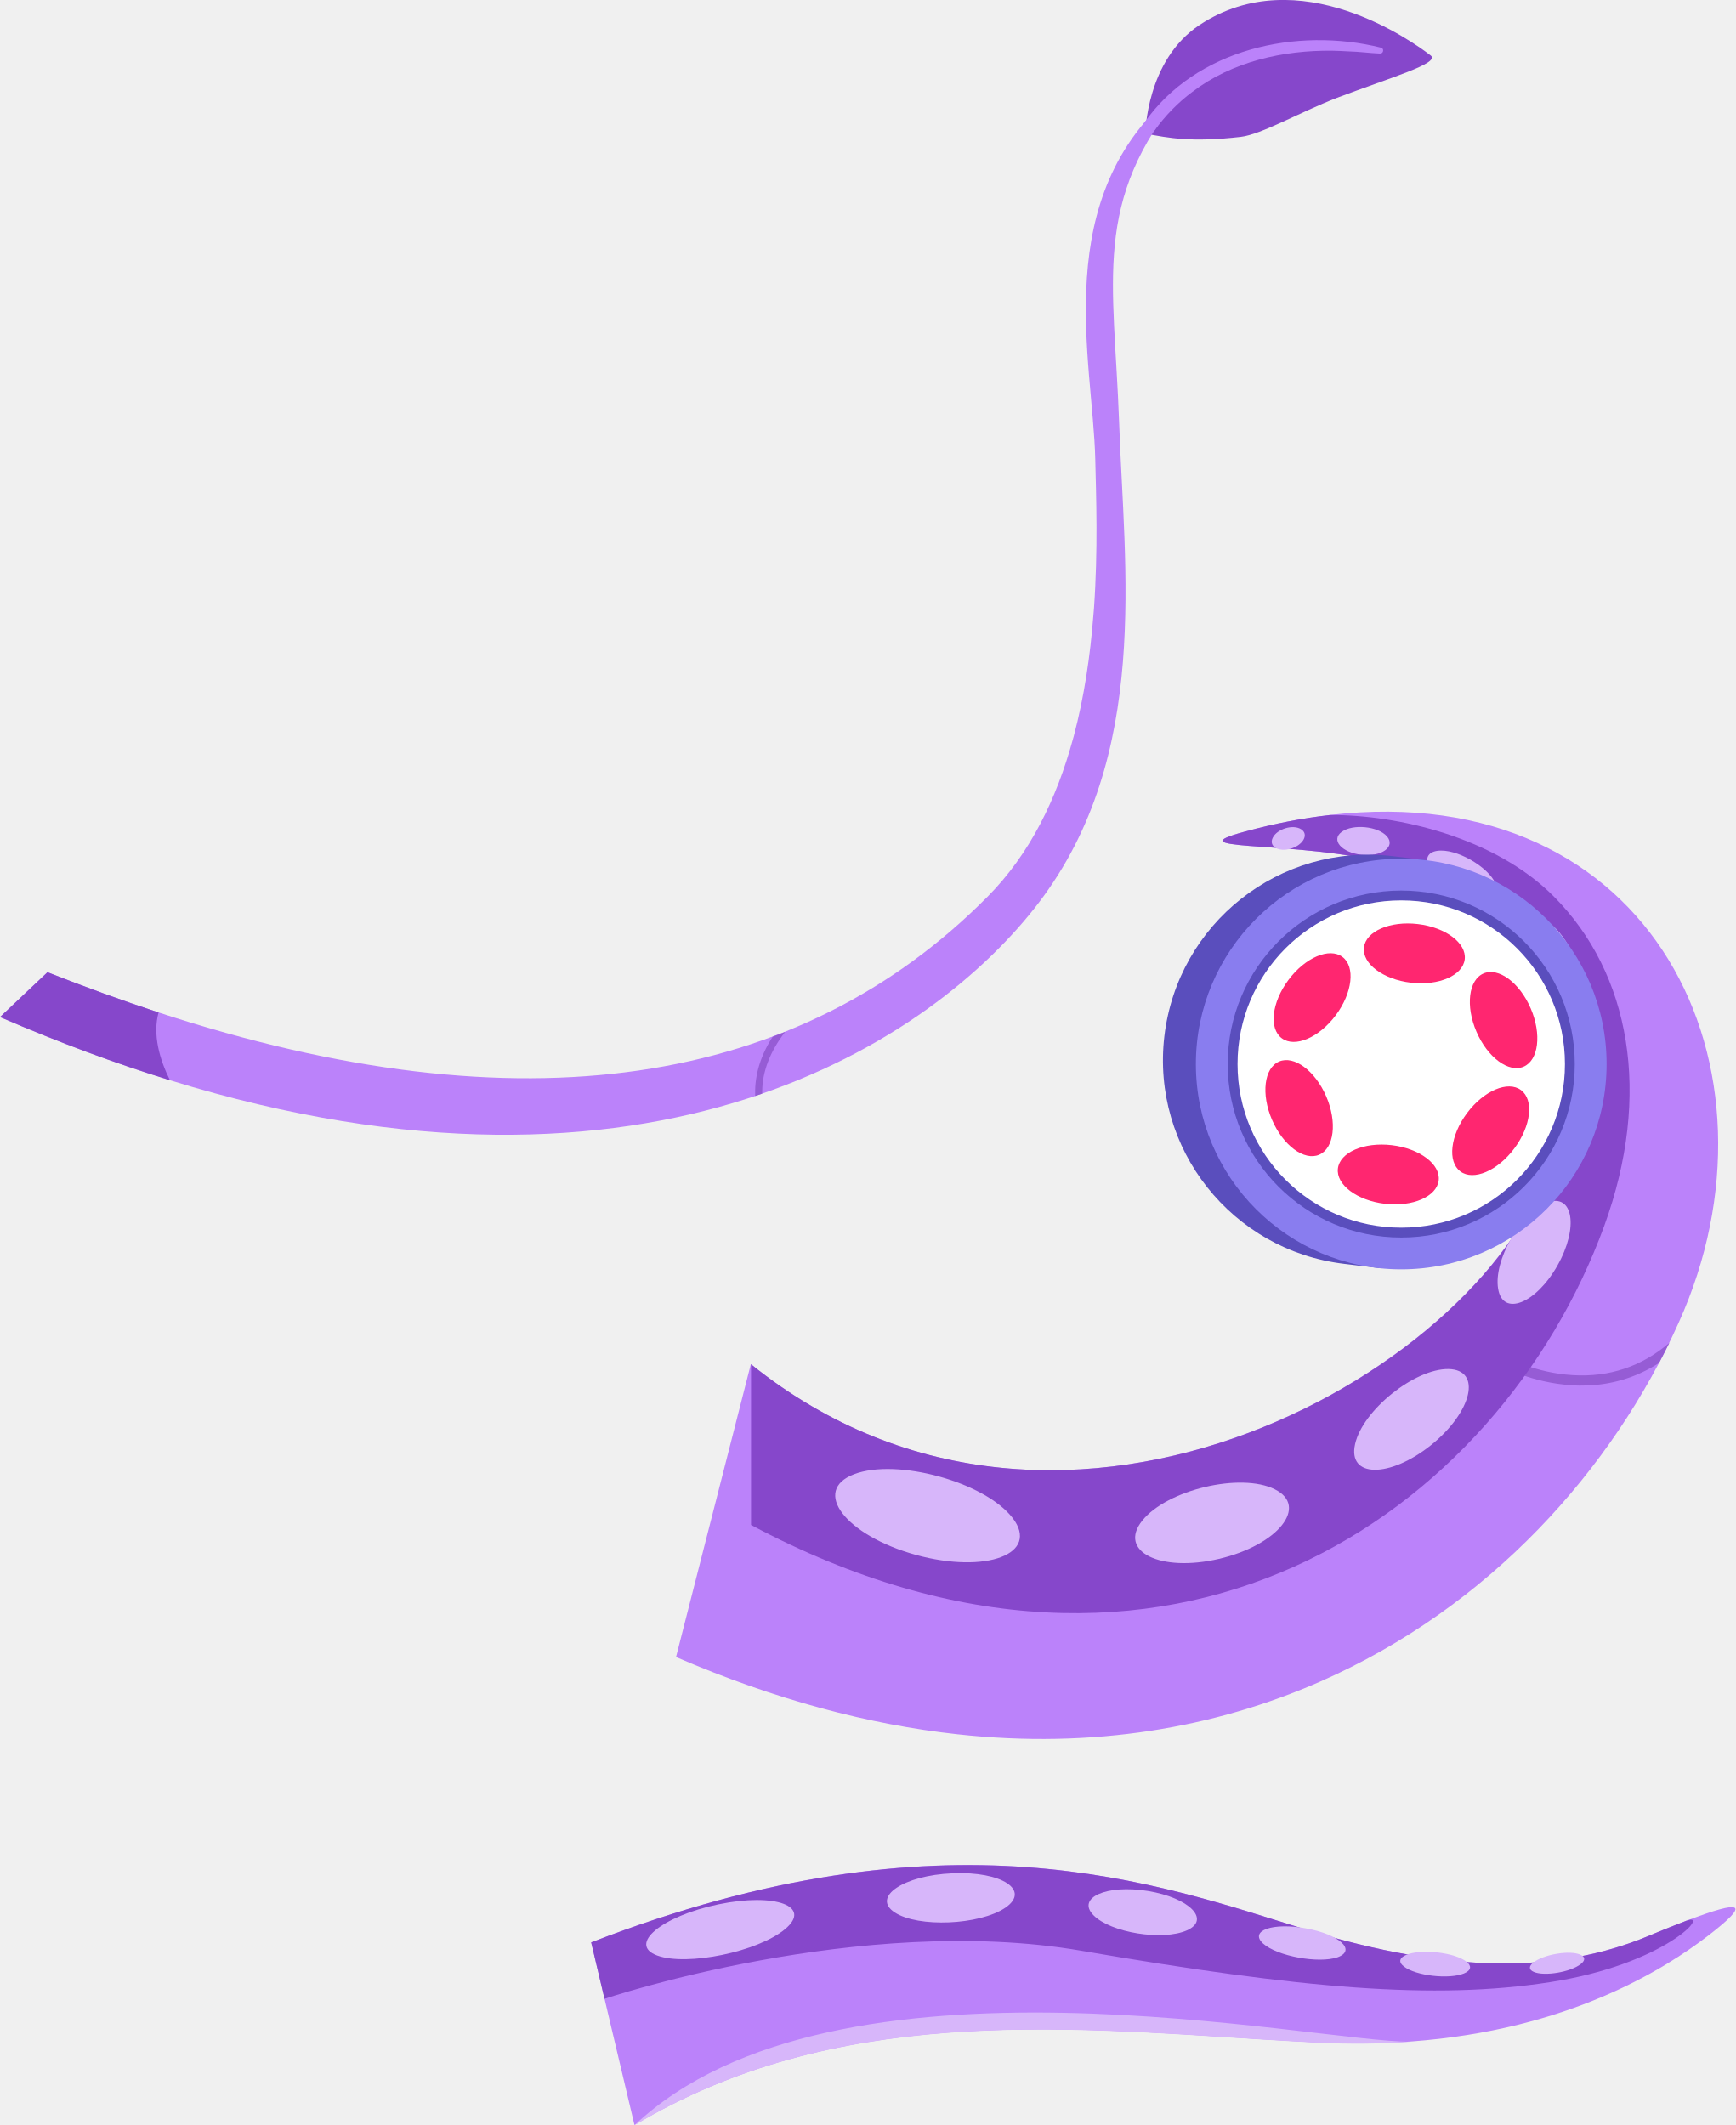
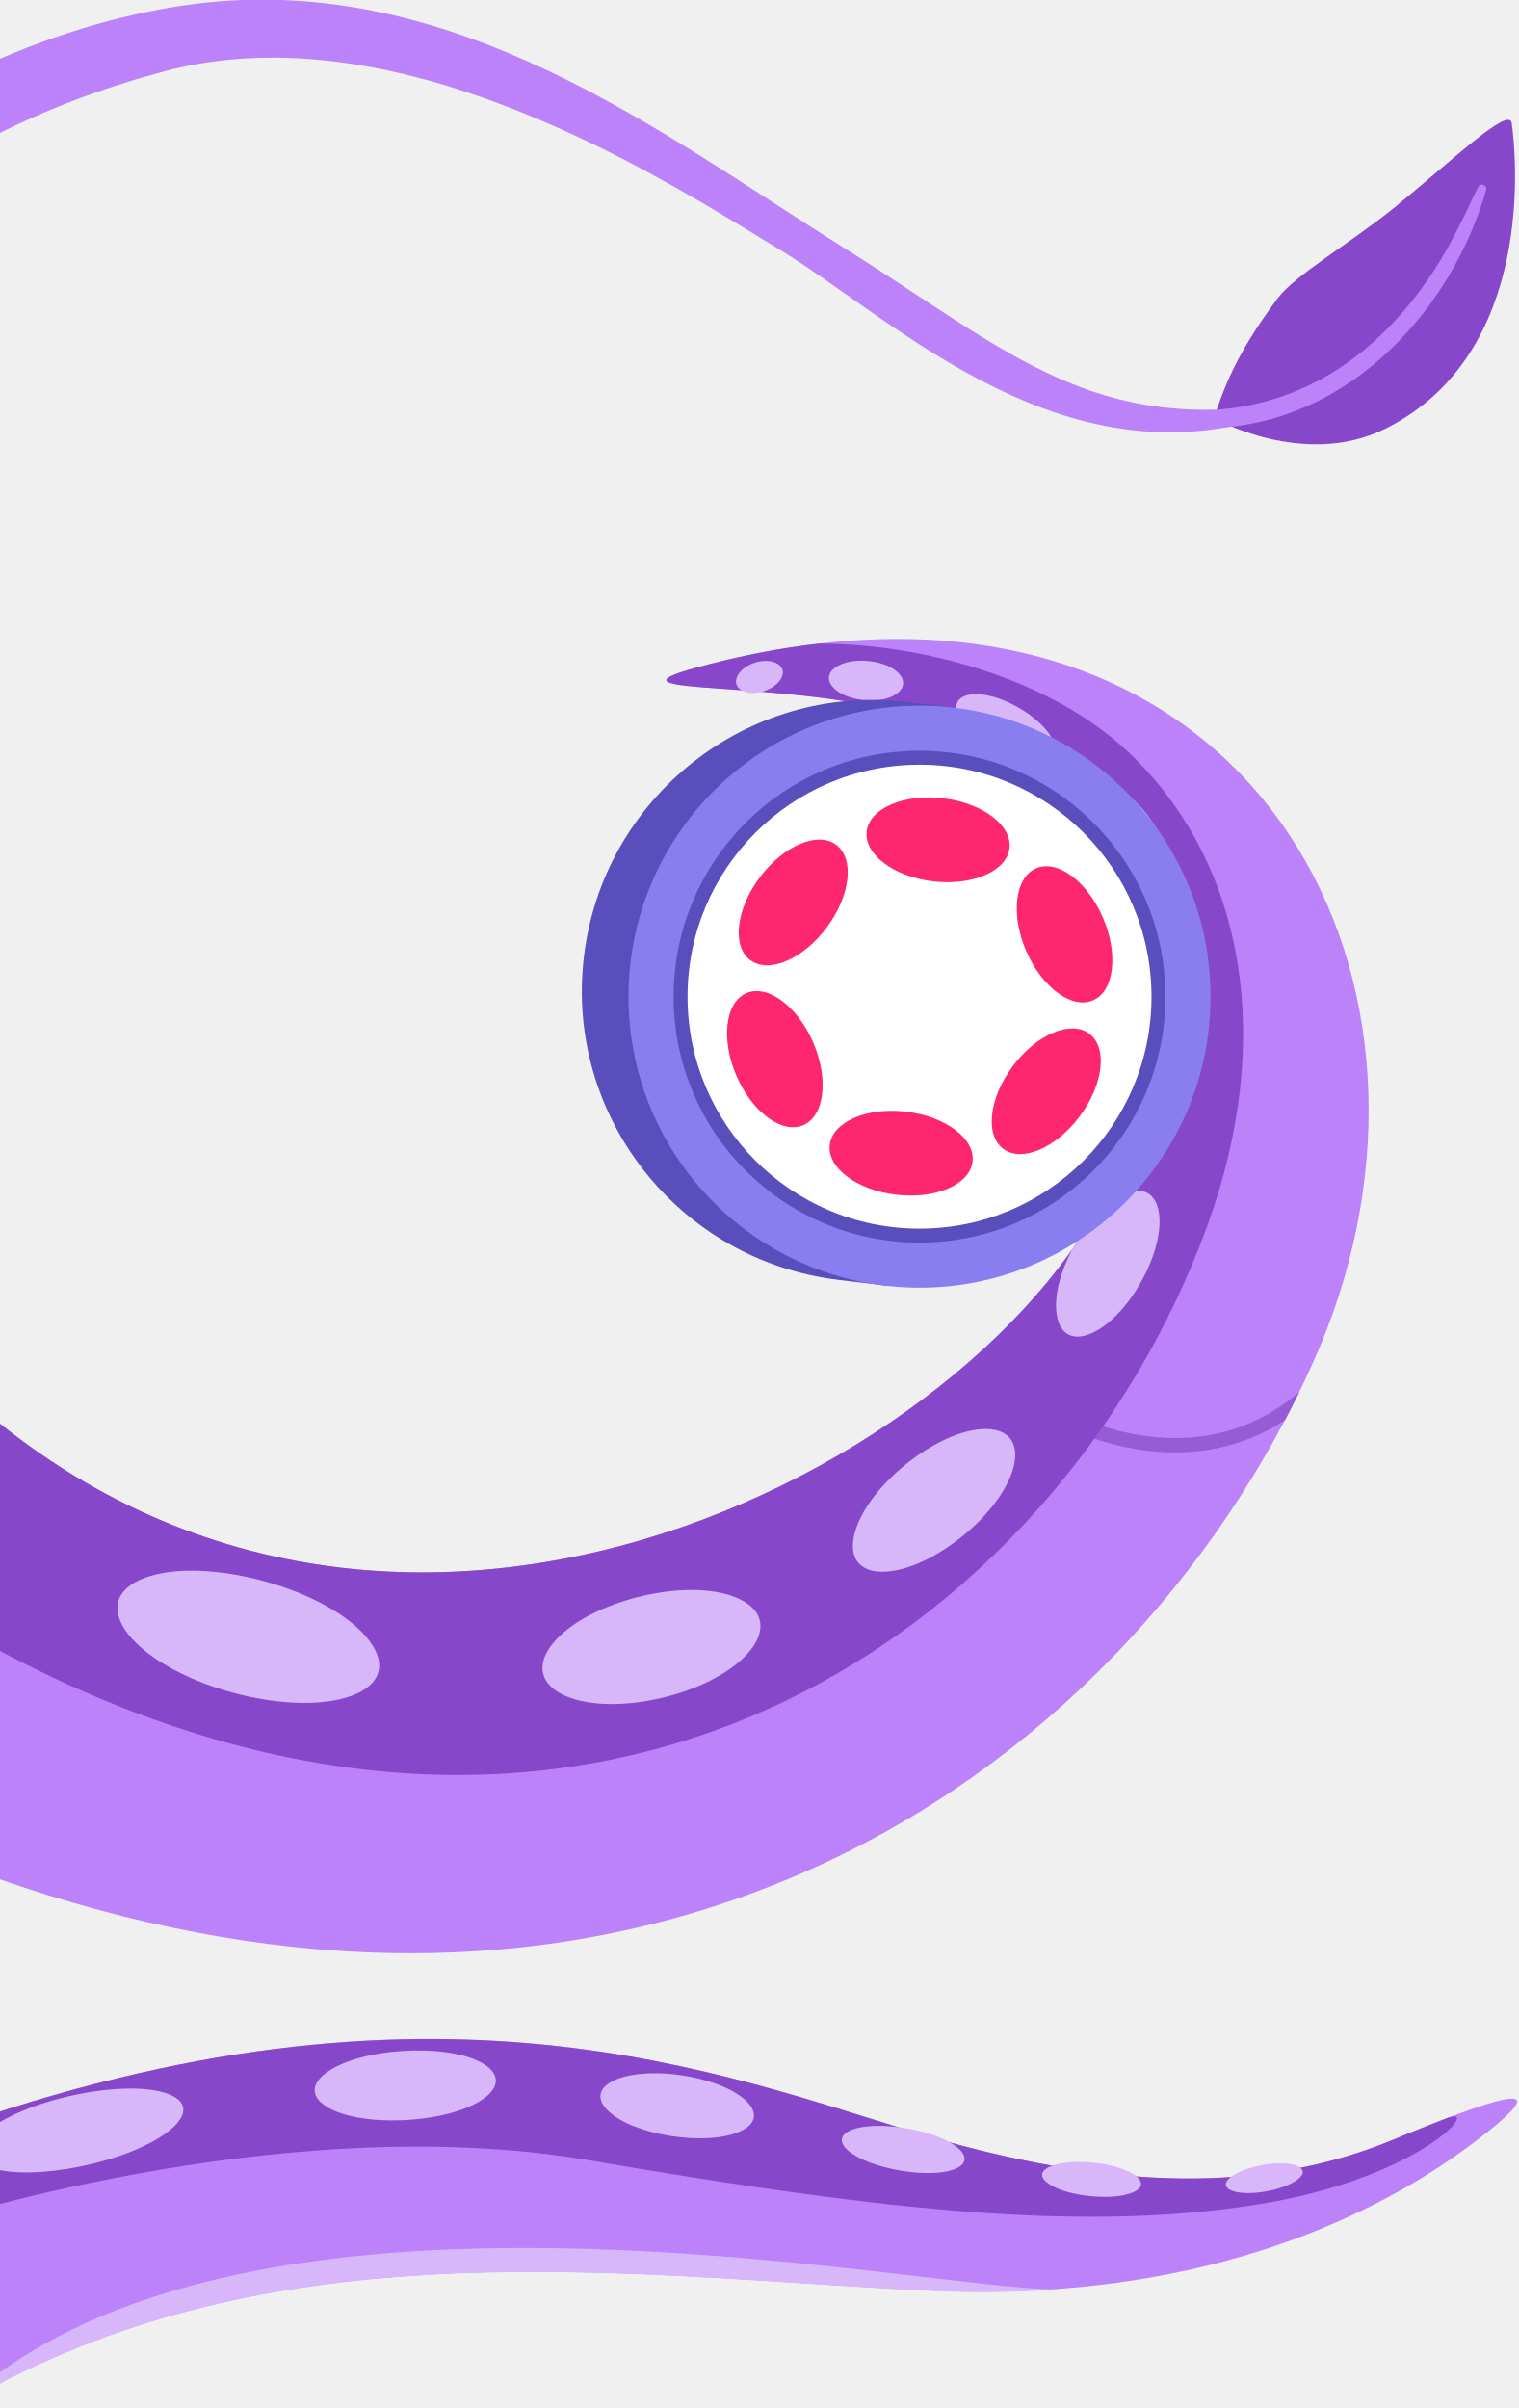
- <svg xmlns="http://www.w3.org/2000/svg" version="1.1" id="Layer_1" x="0px" y="0px" viewBox="0 0 793.5 971.8" style="enable-background:new 0 0 793.5 971.8;" xml:space="preserve">
-   <style type="text/css">
- 	.st0{fill:#8647CB;}
- 	.st1{fill:#BB82FA;}
- 	.st2{fill:#965CD5;}
- 	.st3{fill:#D7B6FA;}
- 	.st4{fill:#5A4EBD;}
- 	.st5{fill:#897DEF;}
- 	.st6{fill:#FFFFFF;}
- 	.st7{fill:none;stroke:#5A4EBD;stroke-width:4.5;stroke-miterlimit:10;}
- 	.st8{fill:#FF2670;}
- </style>
-   <g>
-     <path class="st0" d="M567.3,62.6c-22.6,2.6-33,0.5-43.6-1.5c0,0,0.3-33.5,24.8-49.7c45.4-30,97.9,7.9,105.7,14   c4.5,3.5-18.8,10.2-42.8,19.3C594.1,51.4,576.8,61.5,567.3,62.6L567.3,62.6z" />
-     <path class="st1" d="M631,24.5c-4.8-0.2-9.7-0.9-14.5-1c-2.2-0.1-5.1-0.3-7.2-0.3c-22.6-0.3-46,5-64.1,18.8   c-6.6,4.9-12.5,11-17.3,17.7c-2.3,3.2-7-0.1-4.8-3.4c23.6-34,69.9-44.1,108.4-34.5C633,22.2,632.6,24.6,631,24.5L631,24.5L631,24.5   z" />
-     <path class="st1" d="M77.7,494c-24.7-7.6-50.6-17.2-77.7-28.9l21.7-20.5C39,451.4,56,457.6,72.5,463   c166.4,54.5,292.9,33.9,379-52.9c19.7-19.8,31.7-45.2,39-71.8c0.1-0.5,0.3-1,0.4-1.4c4.9-18.4,7.6-37.2,9-55.1   c0.1-1.2,0.2-2.3,0.3-3.5c1.9-26.9,1-51.3,0.6-68.2c-1-45.1-21.6-120.3,37.2-168.6c0.3-0.2,2.9,0.4,2.6,0.7   c-41.5,49.9-31.2,86.1-28.9,150.8c2.3,66.9,14.6,152.4-36.8,219.9C427.2,475.4,298.9,562.3,77.7,494L77.7,494z" />
-     <path class="st0" d="M77.7,494c-24.7-7.6-50.6-17.2-77.7-28.9l21.7-20.5C39,451.4,56,457.6,72.5,463C69.7,473.2,73,484.5,77.7,494z   " />
-     <path class="st2" d="M348.5,499.4c0,0.2,0,0.5,0,0.7c-1.1,0.4-2.2,0.8-3.2,1.1c-0.3-7.5,1.4-16.9,8-27.1c1.9-0.7,3.8-1.5,5.7-2.2   C352.1,480.8,348.5,490.2,348.5,499.4L348.5,499.4z" />
-   </g>
-   <g>
-     <g>
-       <path class="st1" d="M781.2,885.1c-19.9,15.3-63.8,43.2-136.1,48.5c-13.5,1-27.9,1.2-43.4,0.4c-8.1-0.4-16.3-0.9-24.6-1.4    c-92.5-5.8-195.8-15.4-287,39.2l-19.8-83.5c162.9-63.1,259.2-26.7,326.4-6c67.2,20.7,116.2,19.9,156.7,3.2    c6.8-2.8,12.8-5.2,17.9-7.2c0,0,0.1,0,0.1,0C796.6,868.7,800.8,870,781.2,885.1L781.2,885.1z" />
-       <path class="st0" d="M771.4,878.3c0,0-0.1,0-0.1,0c-5.1,2-11.1,4.3-17.9,7.2c-40.4,16.7-89.5,17.5-156.7-3.2    c-67.2-20.7-163.5-57-326.4,6l6.1,25.8c0,0,116.8-39.4,217.9-22c101.1,17.4,161.5,22.6,214.3,14.4    C761.2,898.4,782.1,874.6,771.4,878.3L771.4,878.3z" />
-       <g>
-         <path class="st3" d="M711.8,893.5c-9.5,1.6-15.4,6.2-10.5,8.3c4.9,2.1,16.8,0.1,21.5-3.6C727.4,894.6,721.3,891.9,711.8,893.5z" />
-         <path class="st3" d="M657.3,892.9c-12.2-1.4-20.8,2.2-15.4,6.4c5.4,4.3,20.7,6,27.5,3.2C676.3,899.6,669.6,894.3,657.3,892.9     L657.3,892.9z" />
-         <path class="st3" d="M597.2,881.9c-15.2-2.8-26.1,1-19.7,6.9c6.4,5.8,25.4,9.3,34.1,6.3C620.4,891.9,612.3,884.6,597.2,881.9     L597.2,881.9z" />
-         <path class="st3" d="M524.9,864.8c-19-3.1-32.8,3.1-24.9,11.1s31.6,11.8,42.7,6.9C553.7,877.9,543.8,867.9,524.9,864.8z" />
-         <path class="st3" d="M435.6,856.7c-22.5,0.9-37.2,10.9-26.5,17.9s38.7,5.8,50.5-2.1C471.4,864.5,458.1,855.7,435.6,856.7     L435.6,856.7z" />
-         <path class="st3" d="M328.5,870.9c-26,5.4-41.6,18.4-28,23.4c13.6,5,46.1-1.7,58.5-12.1S354.6,865.5,328.5,870.9L328.5,870.9z" />
+ <svg xmlns="http://www.w3.org/2000/svg" width="490px" height="777px" viewBox="0 0 490 777" version="1.1">
+   <g id="Artboard" stroke="none" stroke-width="1" fill="none" fill-rule="evenodd">
+     <g id="Tentacles_l" transform="translate(-267, -208)">
+       <g id="Group" transform="translate(389.1308, 413.8978) scale(1, -1) rotate(-300) translate(-389.1308, -413.8978) translate(61.6308, 153.8978)">
+         <path d="M567.3,63.6 C544.7,66.2 534.3,64.1 523.7,62.1 C523.7,62.1 524,28.6 548.5,12.4 C593.9,-17.6 646.4,20.3 654.2,26.4 C658.7,29.9 635.4,36.6 611.4,45.7 C594.1,52.4 576.8,62.5 567.3,63.6 Z" id="Path" fill="#8647CB" />
+         <path d="M631,25.5 C626.2,25.3 621.3,24.6 616.5,24.5 C614.3,24.4 611.4,24.2 609.3,24.2 C586.7,23.9 563.3,29.2 545.2,43 C538.6,47.9 532.7,54 527.9,60.7 C525.6,63.9 520.9,60.6 523.1,57.3 C546.7,23.3 593,13.2 631.5,22.8 C633,23.2 632.6,25.6 631,25.5 Z" id="Path" fill="#BB82FA" />
+         <path d="M77.7,495 C53,487.4 27.1,477.8 0,466.1 L21.7,445.6 C39,452.4 56,458.6 72.5,464 C238.9,518.5 365.4,497.9 451.5,411.1 C471.2,391.3 483.2,365.9 490.5,339.3 C490.6,338.8 490.8,338.3 490.9,337.9 C495.8,319.5 498.5,300.7 499.9,282.8 C500,281.6 500.1,280.5 500.2,279.3 C502.1,252.4 501.2,228 500.8,211.1 C499.8,166 479.2,90.8 538,42.5 C538.3,42.3 540.9,42.9 540.6,43.2 C499.1,93.1 509.4,129.3 511.7,194 C514,260.9 526.3,346.4 474.9,413.9 C427.2,476.4 298.9,563.3 77.7,495 Z" id="Path" fill="#BB82FA" />
      </g>
-     </g>
-     <path class="st3" d="M645.1,933.7c-13.5,1-27.9,1.2-43.4,0.4c-8.1-0.4-16.3-0.9-24.6-1.4c-92.5-5.8-195.8-15.4-287,39.2   C381.8,885.3,601.7,934.1,645.1,933.7L645.1,933.7z" />
-   </g>
-   <g>
-     <g>
-       <path class="st1" d="M603.5,769.1c-47.7,20.9-103.4,30.9-165.9,24c-40.1-4.4-83.1-15.7-128.5-35.3l34.2-133.9    c144.4,116.1,340.1-1.1,365.3-93.4c20.6-75.4-28.7-126-83.1-137.6c-38-8-88.4-4-56.4-12.6c13.6-3.7,26.6-6.2,39-7.6    c147.7-17.3,211.8,116.2,159.5,232.1C737.3,672.2,681,735.1,603.5,769.1L603.5,769.1z" />
-       <path class="st2" d="M763.3,614.1c-1.5,3.1-3.1,6.1-4.7,9.2c-11.3,7.3-22.7,9.9-32.6,10.3c-2.5,0.1-5,0.1-7.3-0.1    c-18.4-1.1-31.9-8.6-32.5-9l2.3-4c0.1,0.1,13.3,7.4,30.7,8.4C735.9,629.9,750.7,624.9,763.3,614.1L763.3,614.1z" />
-       <path class="st0" d="M343.4,697.4v-73.5c144.4,116.1,340.1-1.1,365.3-93.4c20.6-75.4-28.7-126-83.1-137.6c-38-8-88.4-4-56.4-12.6    c13.6-3.7,26.6-6.2,39-7.6l0.1,0c30.5-0.1,75.1,10,102.2,37.3c34.9,35.1,45,90.3,23,150.7C685.4,692.1,533.9,799,343.4,697.4    L343.4,697.4z" />
-       <g>
-         <path class="st3" d="M418.8,711.1c-32.2-8.9-47.9-29.4-28.3-36.9s59.9,3.6,72.5,20S451,719.9,418.8,711.1L418.8,711.1z" />
-         <path class="st3" d="M557.4,712.9c-26.9,6.3-46.4-3.4-35.1-17.5c11.3-14.1,45-22.1,60.6-14.3S584.3,706.6,557.4,712.9z" />
-         <path class="st3" d="M654.3,660.9c-19,15.2-38.2,15-34.7-0.5c3.5-15.5,27.2-34.5,42.7-34.3C677.7,626.4,673.2,645.7,654.3,660.9     L654.3,660.9z" />
-         <path class="st3" d="M712.1,578.8c-9.9,17.5-25,23.4-27.1,10.6c-2.2-12.8,10.2-34.6,22.3-39.4C719.3,545.4,722,561.3,712.1,578.8     z" />
-         <path class="st3" d="M731.1,498.6c-0.7,16.7-9.3,27-15.4,18.6s-5.2-29.2,1.7-37.5C724.2,471.4,731.8,481.9,731.1,498.6     L731.1,498.6z" />
-         <path class="st3" d="M701.1,442.4c-7.4-13.2-5.3-25.5,3.8-22.2s18.3,19.9,16.7,29.7C719.9,459.8,708.5,455.6,701.1,442.4     L701.1,442.4z" />
-         <path class="st3" d="M664.6,407.1c-11.9-6.7-16.1-16.7-7.5-18s23.4,7.2,26.8,15.1S676.5,413.8,664.6,407.1z" />
-         <path class="st3" d="M622.6,390.9c-9.2-1-14.2-6.8-9.1-10.5s16.6-2.6,20.7,2.1C638.2,387.2,631.8,391.9,622.6,390.9L622.6,390.9z     " />
-         <path class="st3" d="M590.2,388.1c-5.7,1.7-10.3-1.1-8.2-5.1s9.2-6.1,12.9-3.8S595.9,386.4,590.2,388.1L590.2,388.1z" />
+       <g id="Group" transform="translate(233, 865)">
+         <g id="Path">
+           <path d="M511.2,33.1 C491.3,48.4 447.4,76.3 375.1,81.6 C361.6,82.6 347.2,82.8 331.7,82 C323.6,81.6 315.4,81.1 307.1,80.6 C214.6,74.8 111.3,65.2 20.1,119.8 L0.3,36.3 C163.2,-26.8 259.5,9.6 326.7,30.3 C393.9,51 442.9,50.2 483.4,33.5 C490.2,30.7 496.2,28.3 501.3,26.3 C501.3,26.3 501.4,26.3 501.4,26.3 C526.6,16.7 530.8,18 511.2,33.1 Z" fill="#BB82FA" />
+           <path d="M501.4,26.3 C501.4,26.3 501.3,26.3 501.3,26.3 C496.2,28.3 490.2,30.6 483.4,33.5 C443,50.2 393.9,51 326.7,30.3 C259.5,9.6 163.2,-26.7 0.3,36.3 L6.4,62.1 C6.4,62.1 123.2,22.7 224.3,40.1 C325.4,57.5 385.8,62.7 438.6,54.5 C491.2,46.4 512.1,22.6 501.4,26.3 Z" fill="#8647CB" />
+           <g transform="translate(25, 4)" fill="#D7B6FA">
+             <path d="M416.8,37.5 C407.3,39.1 401.4,43.7 406.3,45.8 C411.2,47.9 423.1,45.9 427.8,42.2 C432.4,38.6 426.3,35.9 416.8,37.5 Z" />
+             <path d="M362.3,36.9 C350.1,35.5 341.5,39.1 346.9,43.3 C352.3,47.6 367.6,49.3 374.4,46.5 C381.3,43.6 374.6,38.3 362.3,36.9 Z" />
+             <path d="M302.2,25.9 C287,23.1 276.1,26.9 282.5,32.8 C288.9,38.6 307.9,42.1 316.6,39.1 C325.4,35.9 317.3,28.6 302.2,25.9 Z" />
+             <path d="M229.9,8.8 C210.9,5.7 197.1,11.9 205,19.9 C212.9,27.9 236.6,31.7 247.7,26.8 C258.7,21.9 248.8,11.9 229.9,8.8 Z" />
+             <path d="M140.6,0.7 C118.1,1.6 103.4,11.6 114.1,18.6 C124.8,25.6 152.8,24.4 164.6,16.5 C176.4,8.5 163.1,-0.3 140.6,0.7 Z" />
+             <path d="M33.5,14.9 C7.5,20.3 -8.1,33.3 5.5,38.3 C19.1,43.3 51.6,36.6 64,26.2 C76.4,15.8 59.6,9.5 33.5,14.9 Z" />
+           </g>
+         </g>
+         <path d="M375.1,81.7 C361.6,82.7 347.2,82.9 331.7,82.1 C323.6,81.7 315.4,81.2 307.1,80.7 C214.6,74.9 111.3,65.3 20.1,119.9 C111.8,33.3 331.7,82.1 375.1,81.7 Z" id="Path" fill="#D7B6FA" />
      </g>
-     </g>
-     <g>
-       <path class="st4" d="M719,495.8c-5.4,46.1-43.4,80.5-88.3,82.8l-0.2,1.3l-15.8-1.9c-51.5-6.1-88.4-52.7-82.3-104.2    c6.1-51.5,52.7-88.4,104.2-82.3l15,1.8l-0.1,1.2C695.1,406.9,724.5,449.4,719,495.8L719,495.8z" />
-       <circle class="st5" cx="640.7" cy="486.6" r="93.9" />
-       <circle class="st6" cx="640.7" cy="486.6" r="77.1" />
-       <circle class="st7" cx="640.7" cy="486.6" r="77.1" />
-       <g>
-         <ellipse transform="matrix(0.1168 -0.9932 0.9932 0.1168 138.0216 1027.35)" class="st8" cx="646.7" cy="436.1" rx="13.5" ry="23.2" />
-         <ellipse transform="matrix(0.1168 -0.9932 0.9932 0.1168 27.0859 1104.848)" class="st8" cx="634.8" cy="537.2" rx="13.5" ry="23.2" />
-         <ellipse transform="matrix(0.9185 -0.3954 0.3954 0.9185 -128.4276 309.8365)" class="st8" cx="687.5" cy="466.5" rx="13.5" ry="23.2" />
-         <ellipse transform="matrix(0.9185 -0.3954 0.3954 0.9185 -151.967 276.1365)" class="st8" cx="594" cy="506.8" rx="13.5" ry="23.2" />
-         <ellipse transform="matrix(0.5978 -0.8017 0.8017 0.5978 -140.367 754.3486)" class="st8" cx="681.5" cy="517.1" rx="23.2" ry="13.5" />
-         <ellipse transform="matrix(0.5978 -0.8017 0.8017 0.5978 -124.4085 664.4233)" class="st8" cx="599.9" cy="456.2" rx="23.2" ry="13.5" />
+       <g id="Group" transform="translate(232, 414)">
+         <g id="Path">
+           <path d="M294.5,398.1 C246.8,419 191.1,429 128.6,422.1 C88.5,417.7 45.5,406.4 0.1,386.8 L34.3,252.9 C178.7,369 374.4,251.8 399.6,159.5 C420.2,84.1 370.9,33.5 316.5,21.9 C278.5,13.9 228.1,17.9 260.1,9.3 C273.7,5.6 286.7,3.1 299.1,1.7 C446.8,-15.6 510.9,117.9 458.6,233.8 C428.3,301.2 372,364.1 294.5,398.1 Z" fill="#BB82FA" />
+           <path d="M454.3,243.1 C452.8,246.2 451.2,249.2 449.6,252.3 C438.3,259.6 426.9,262.2 417,262.6 C414.5,262.7 412,262.7 409.7,262.5 C391.3,261.4 377.8,253.9 377.2,253.5 L379.5,249.5 C379.6,249.6 392.8,256.9 410.2,257.9 C426.9,258.9 441.7,253.9 454.3,243.1 Z" fill="#965CD5" />
+           <path d="M34.4,326.4 L34.4,252.9 C178.8,369 374.5,251.8 399.7,159.5 C420.3,84.1 371,33.5 316.6,21.9 C278.6,13.9 228.2,17.9 260.2,9.3 C273.8,5.6 286.8,3.1 299.2,1.7 L299.3,1.7 C329.8,1.6 374.4,11.7 401.5,39 C436.4,74.1 446.5,129.3 424.5,189.7 C376.4,321.1 224.9,428 34.4,326.4 Z" fill="#8647CB" />
+           <g transform="translate(72, 7)" fill="#D7B6FA">
+             <path d="M37.8,333.1 C5.6,324.2 -10.1,303.7 9.5,296.2 C29.1,288.7 69.4,299.8 82,316.2 C94.6,332.6 70,341.9 37.8,333.1 Z" />
+             <path d="M176.4,334.9 C149.5,341.2 130,331.5 141.3,317.4 C152.6,303.3 186.3,295.3 201.9,303.1 C217.5,310.9 203.3,328.6 176.4,334.9 Z" />
+             <path d="M273.3,282.9 C254.3,298.1 235.1,297.9 238.6,282.4 C242.1,266.9 265.8,247.9 281.3,248.1 C296.7,248.4 292.2,267.7 273.3,282.9 Z" />
+             <path d="M331.1,200.8 C321.2,218.3 306.1,224.2 304,211.4 C301.8,198.6 314.2,176.8 326.3,172 C338.3,167.4 341,183.3 331.1,200.8 Z" />
+             <path d="M350.1,120.6 C349.4,137.3 340.8,147.6 334.7,139.2 C328.6,130.8 329.5,110 336.4,101.7 C343.2,93.4 350.8,103.9 350.1,120.6 Z" />
+             <path d="M320.1,64.4 C312.7,51.2 314.8,38.9 323.9,42.2 C333,45.5 342.2,62.1 340.6,71.9 C338.9,81.8 327.5,77.6 320.1,64.4 Z" />
+             <path d="M283.6,29.1 C271.7,22.4 267.5,12.4 276.1,11.1 C284.7,9.8 299.5,18.3 302.9,26.2 C306.3,34.1 295.5,35.8 283.6,29.1 Z" />
+             <path d="M241.6,12.9 C232.4,11.9 227.4,6.1 232.5,2.4 C237.6,-1.3 249.1,-0.2 253.2,4.5 C257.2,9.2 250.8,13.9 241.6,12.9 Z" />
+             <path d="M209.2,10.1 C203.5,11.8 198.9,9 201,5 C203.1,1 210.2,-1.1 213.9,1.2 C217.6,3.5 214.9,8.4 209.2,10.1 Z" />
+           </g>
+         </g>
+         <g transform="translate(222, 19)">
+           <path d="M188,105.8 C182.6,151.9 144.6,186.3 99.7,188.6 L99.5,189.9 L83.7,188 C32.2,181.9 -4.7,135.3 1.4,83.8 C7.5,32.3 54.1,-4.6 105.6,1.5 L120.6,3.3 L120.5,4.5 C164.1,16.9 193.5,59.4 188,105.8 Z" id="Path" fill="#5A4EBD" />
+           <circle id="Oval" fill="#897DEF" cx="109.7" cy="96.6" r="93.9" />
+           <circle id="Oval" fill="#FFFFFF" cx="109.7" cy="96.6" r="77.1" />
+           <circle id="Oval" stroke="#5A4EBD" stroke-width="4.5" cx="109.7" cy="96.6" r="77.1" />
+           <g transform="translate(41, 29)" fill="#FF2670" id="Oval">
+             <ellipse transform="translate(74.69068, 16.98434) rotate(-83.29284) translate(-74.69068, -16.98434) " cx="74.691" cy="16.984" rx="13.501" ry="23.201" />
+             <ellipse transform="translate(62.77758, 118.1093) rotate(-83.29284) translate(-62.77758, -118.1093) " cx="62.778" cy="118.109" rx="13.501" ry="23.201" />
+             <ellipse transform="translate(115.4952, 47.47925) rotate(-23.29113) translate(-115.4952, -47.47925) " cx="115.495" cy="47.479" rx="13.5" ry="23.2" />
+             <ellipse transform="translate(22.01072, 87.7647) rotate(-23.29113) translate(-22.01072, -87.7647) " cx="22.011" cy="87.765" rx="13.5" ry="23.2" />
+             <ellipse transform="translate(109.5928, 98.11243) rotate(-53.28938) translate(-109.5928, -98.11243) " cx="109.593" cy="98.112" rx="23.201" ry="13.501" />
+             <ellipse transform="translate(27.94726, 37.19983) rotate(-53.28938) translate(-27.94726, -37.19983) " cx="27.947" cy="37.2" rx="23.201" ry="13.501" />
+           </g>
+         </g>
      </g>
    </g>
  </g>
</svg>
